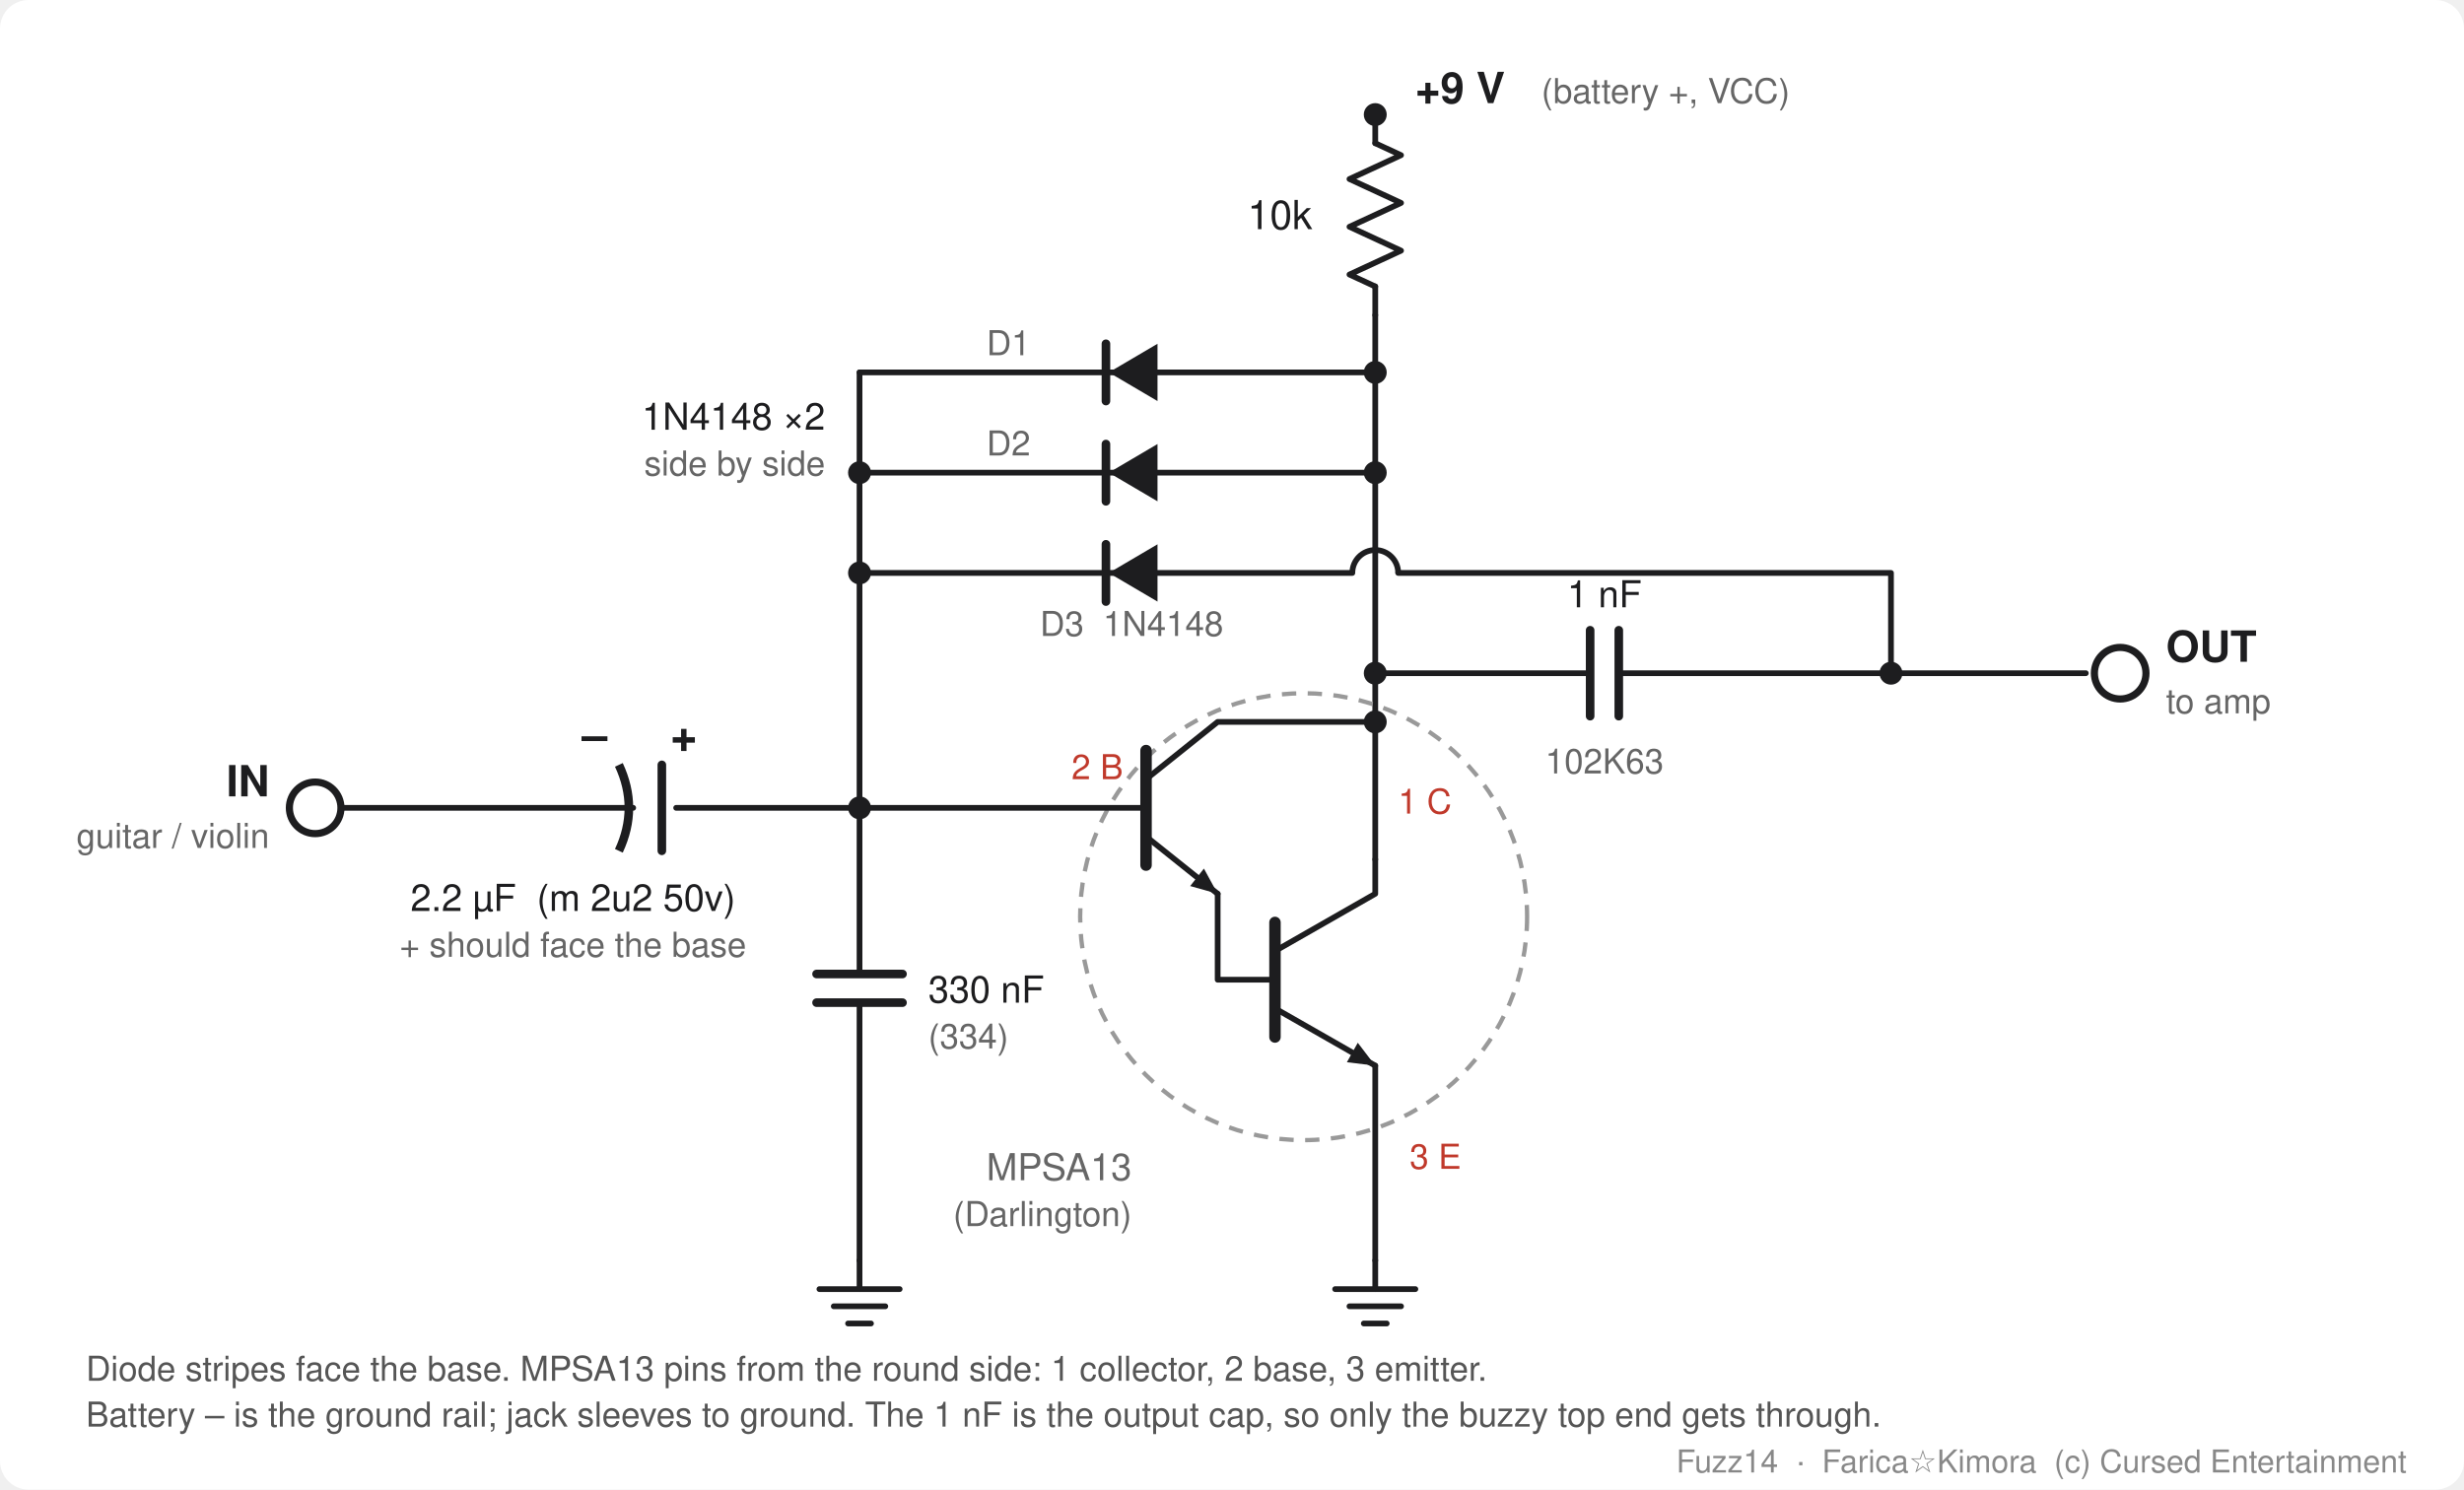
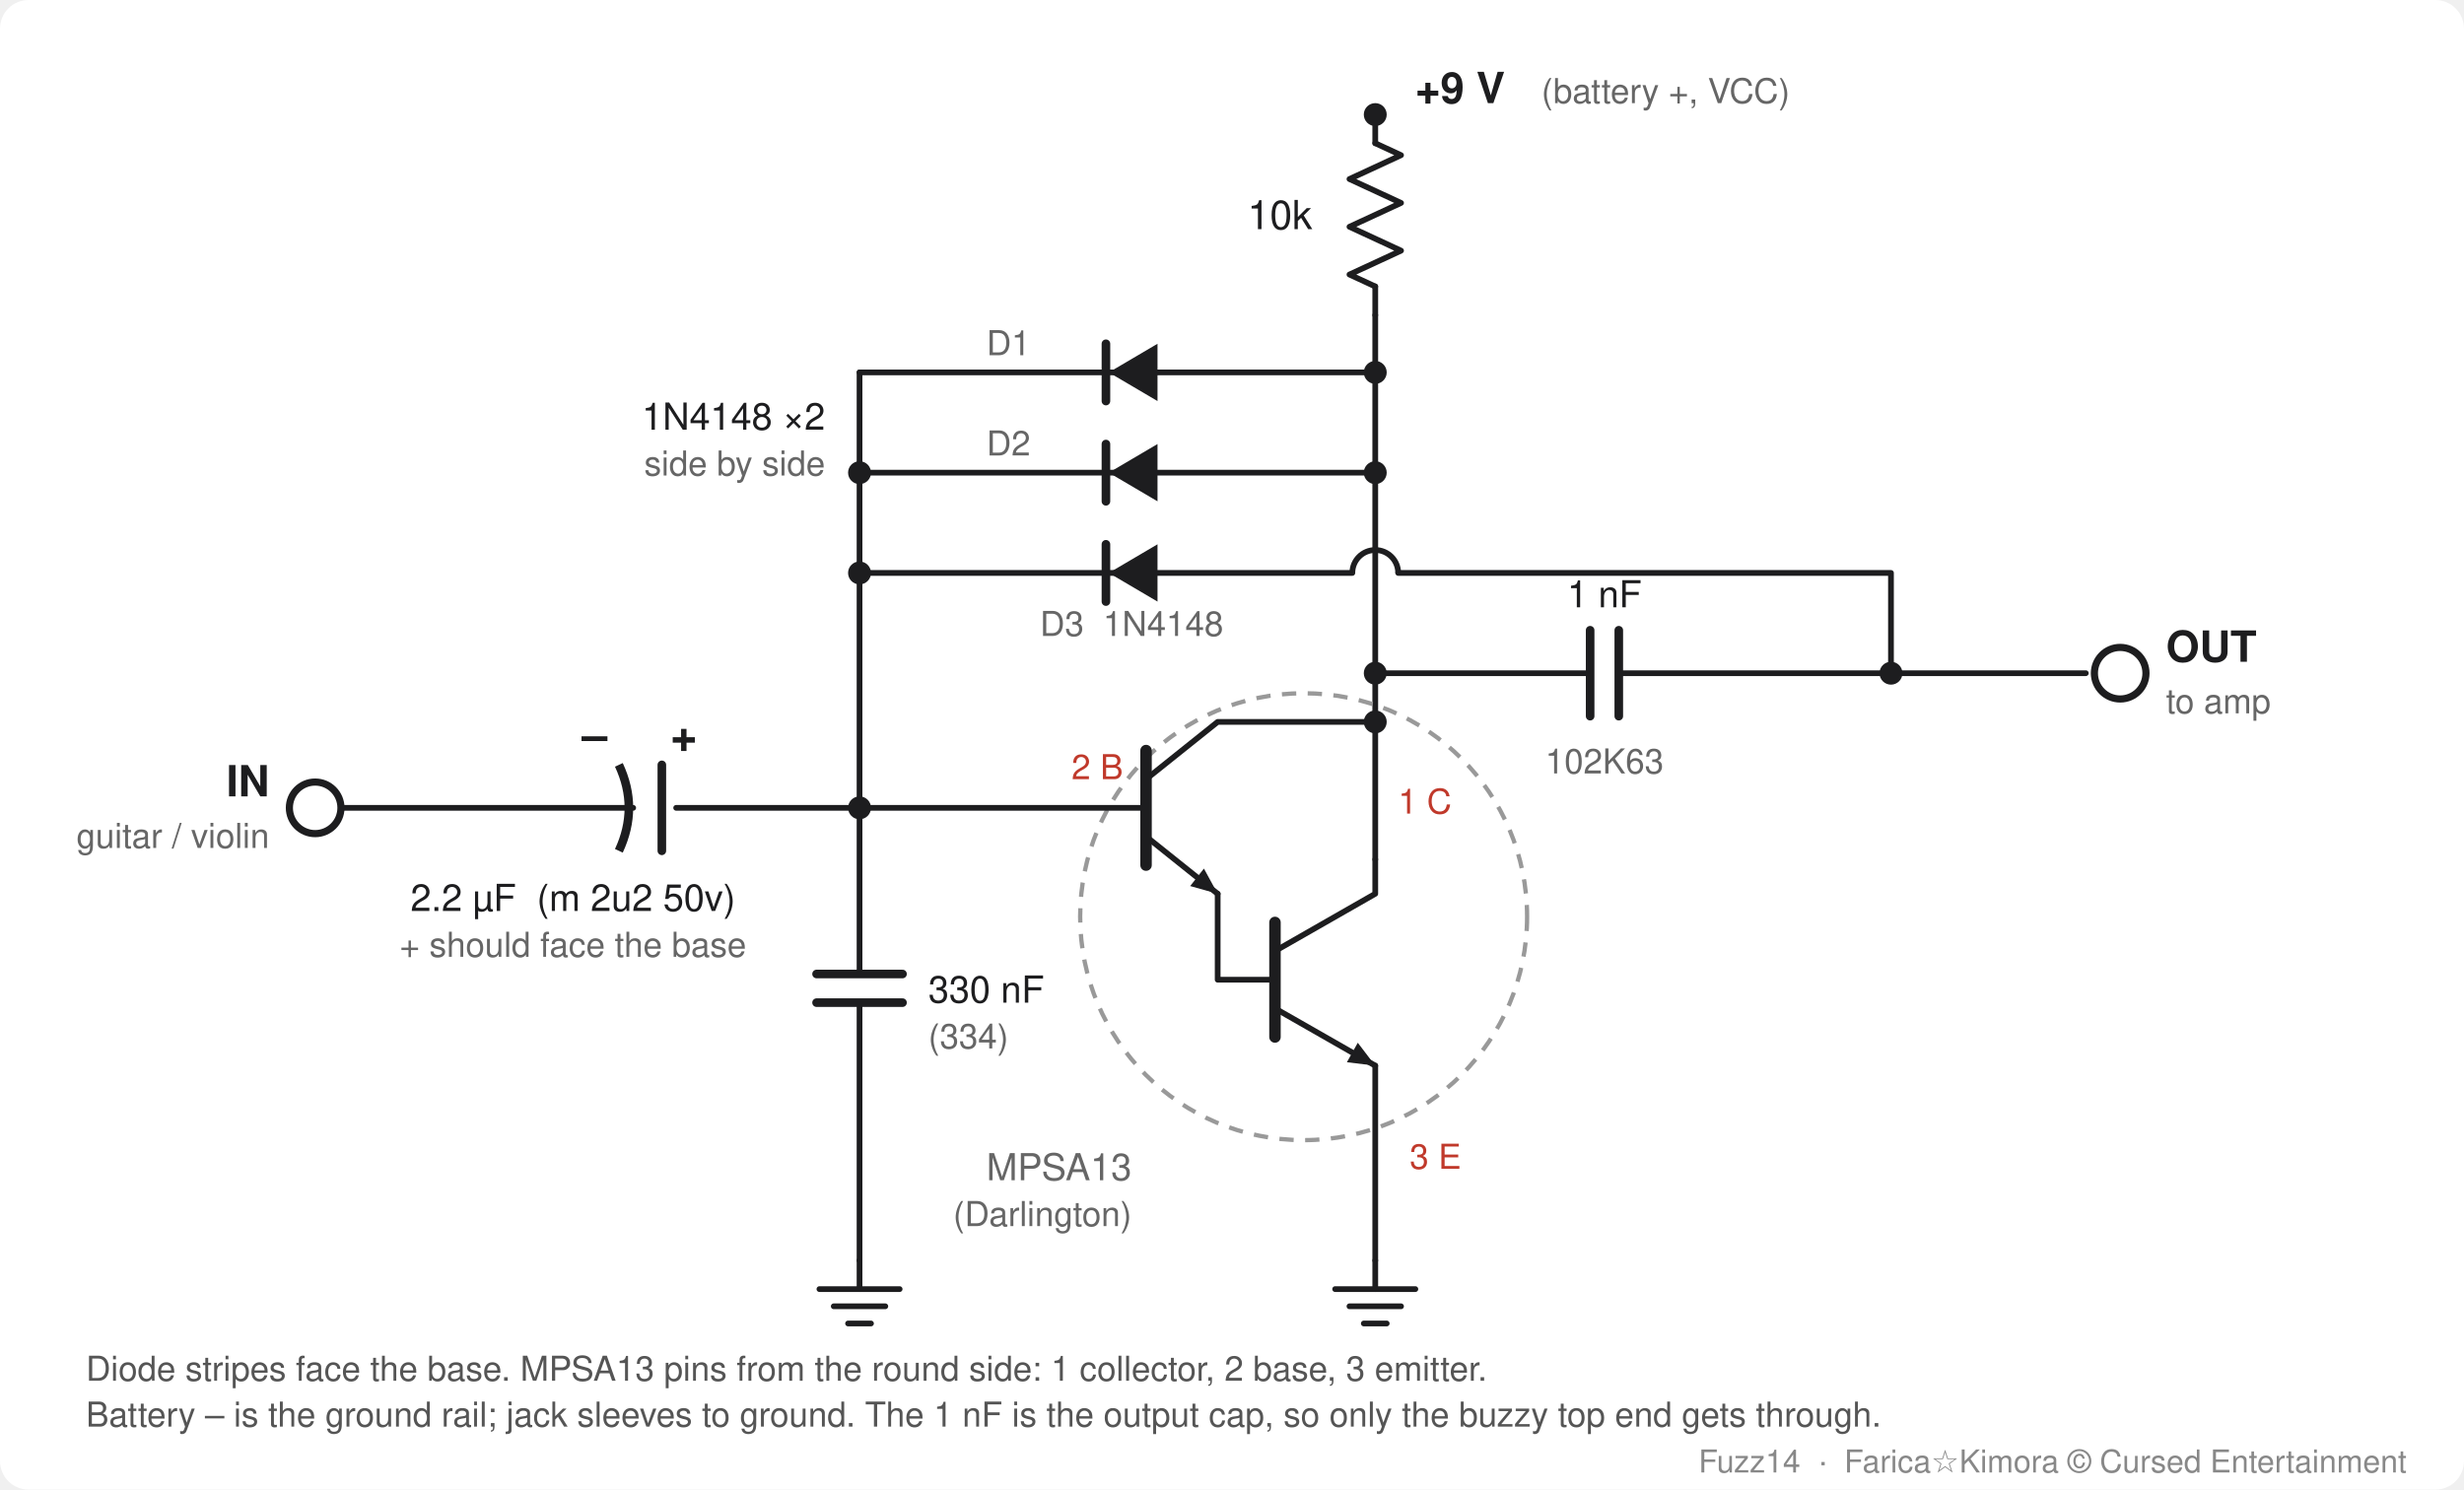
<svg xmlns="http://www.w3.org/2000/svg" viewBox="0 0 860 520" width="860" height="520" font-family="Segoe UI, Helvetica, Arial, sans-serif">
  <rect width="860" height="520" rx="10" fill="#ffffff" />
  <circle cx="480" cy="40" r="4" fill="#1d1d1f" />
  <text xml:space="preserve" x="494" y="36" font-size="15" text-anchor="start" fill="#1d1d1f" font-weight="bold">+9 V</text>
  <text xml:space="preserve" x="538" y="36" font-size="12" text-anchor="start" fill="#666" font-weight="normal">(battery +, VCC)</text>
  <polyline points="480,40 480,50" fill="none" stroke="#1d1d1f" stroke-width="2" stroke-linejoin="round" stroke-linecap="round" />
  <polyline points="480,50 489,54.167 471,62.5 489,70.833 471,79.167 489,87.5 471,95.833 480,100" fill="none" stroke="#1d1d1f" stroke-width="2" stroke-linejoin="round" stroke-linecap="round" />
  <polyline points="480,100 480,110" fill="none" stroke="#1d1d1f" stroke-width="2" stroke-linejoin="round" stroke-linecap="round" />
  <text xml:space="preserve" x="458" y="80" font-size="14" text-anchor="end" fill="#1d1d1f" font-weight="normal">10k</text>
  <polyline points="480,110 480,300" fill="none" stroke="#1d1d1f" stroke-width="2" stroke-linejoin="round" stroke-linecap="round" />
  <circle cx="480" cy="130" r="4" fill="#1d1d1f" />
  <polyline points="480,130 300,130" fill="none" stroke="#1d1d1f" stroke-width="2" stroke-linejoin="round" stroke-linecap="round" />
  <polygon points="404,120 404,140 387,130" fill="#1d1d1f" />
  <polyline points="386,120 386,140" fill="none" stroke="#1d1d1f" stroke-width="3" stroke-linejoin="round" stroke-linecap="round" />
  <circle cx="480" cy="165" r="4" fill="#1d1d1f" />
  <polyline points="480,165 300,165" fill="none" stroke="#1d1d1f" stroke-width="2" stroke-linejoin="round" stroke-linecap="round" />
  <polygon points="404,155 404,175 387,165" fill="#1d1d1f" />
  <polyline points="386,155 386,175" fill="none" stroke="#1d1d1f" stroke-width="3" stroke-linejoin="round" stroke-linecap="round" />
  <circle cx="300" cy="165" r="4" fill="#1d1d1f" />
  <text xml:space="preserve" x="352" y="124" font-size="12" text-anchor="middle" fill="#666" font-weight="normal">D1</text>
  <text xml:space="preserve" x="352" y="159" font-size="12" text-anchor="middle" fill="#666" font-weight="normal">D2</text>
  <text xml:space="preserve" x="288" y="150" font-size="13" text-anchor="end" fill="#1d1d1f" font-weight="normal">1N4148 ×2</text>
  <text xml:space="preserve" x="288" y="166" font-size="12" text-anchor="end" fill="#666" font-weight="normal">side by side</text>
  <circle cx="480" cy="235" r="4" fill="#1d1d1f" />
  <polyline points="480,235 555,235" fill="none" stroke="#1d1d1f" stroke-width="2" stroke-linejoin="round" stroke-linecap="round" />
  <polyline points="555,220 555,250" fill="none" stroke="#1d1d1f" stroke-width="3" stroke-linejoin="round" stroke-linecap="round" />
  <polyline points="565,220 565,250" fill="none" stroke="#1d1d1f" stroke-width="3" stroke-linejoin="round" stroke-linecap="round" />
  <polyline points="565,235 660,235" fill="none" stroke="#1d1d1f" stroke-width="2" stroke-linejoin="round" stroke-linecap="round" />
  <circle cx="660" cy="235" r="4" fill="#1d1d1f" />
  <text xml:space="preserve" x="560" y="212" font-size="13" text-anchor="middle" fill="#1d1d1f" font-weight="normal">1 nF</text>
  <text xml:space="preserve" x="560" y="270" font-size="12" text-anchor="middle" fill="#666" font-weight="normal">102K63</text>
  <polyline points="660,235 728,235" fill="none" stroke="#1d1d1f" stroke-width="2" stroke-linejoin="round" stroke-linecap="round" />
  <circle cx="740" cy="235" r="9" fill="#fff" stroke="#1d1d1f" stroke-width="2.5" />
  <text xml:space="preserve" x="756" y="231" font-size="15" text-anchor="start" fill="#1d1d1f" font-weight="bold">OUT</text>
  <text xml:space="preserve" x="756" y="249" font-size="12" text-anchor="start" fill="#666" font-weight="normal">to amp</text>
  <polyline points="660,235 660,200 488,200" fill="none" stroke="#1d1d1f" stroke-width="2" stroke-linejoin="round" stroke-linecap="round" />
  <path d="M472,200 A8,8 0 0 1 488,200" fill="none" stroke="#1d1d1f" stroke-width="2" />
  <polyline points="472,200 300,200" fill="none" stroke="#1d1d1f" stroke-width="2" stroke-linejoin="round" stroke-linecap="round" />
  <circle cx="300" cy="200" r="4" fill="#1d1d1f" />
  <polygon points="404,190 404,210 387,200" fill="#1d1d1f" />
  <polyline points="386,190 386,210" fill="none" stroke="#1d1d1f" stroke-width="3" stroke-linejoin="round" stroke-linecap="round" />
  <text xml:space="preserve" x="395" y="222" font-size="12" text-anchor="middle" fill="#666" font-weight="normal">D3  1N4148</text>
  <polyline points="300,130 300,282" fill="none" stroke="#1d1d1f" stroke-width="2" stroke-linejoin="round" stroke-linecap="round" />
  <circle cx="455" cy="320" r="78" fill="none" stroke="#999" stroke-width="1.5" stroke-dasharray="5 4" />
  <polyline points="400,262 400,302" fill="none" stroke="#1d1d1f" stroke-width="4" stroke-linejoin="round" stroke-linecap="round" />
  <polyline points="400,272 425,252 480,252" fill="none" stroke="#1d1d1f" stroke-width="2" stroke-linejoin="round" stroke-linecap="round" />
  <circle cx="480" cy="252" r="4" fill="#1d1d1f" />
  <polyline points="400,292 425,312" fill="none" stroke="#1d1d1f" stroke-width="2" stroke-linejoin="round" stroke-linecap="round" />
  <polygon points="425.0,312.0 415.4,309.3 420.2,303.2" fill="#1d1d1f" />
  <polyline points="445,322 445,362" fill="none" stroke="#1d1d1f" stroke-width="4" stroke-linejoin="round" stroke-linecap="round" />
  <polyline points="425,312 425,342 445,342" fill="none" stroke="#1d1d1f" stroke-width="2" stroke-linejoin="round" stroke-linecap="round" />
  <polyline points="445,332 480,312 480,300" fill="none" stroke="#1d1d1f" stroke-width="2" stroke-linejoin="round" stroke-linecap="round" />
  <polyline points="445,352 480,372" fill="none" stroke="#1d1d1f" stroke-width="2" stroke-linejoin="round" stroke-linecap="round" />
  <polygon points="480.0,372.0 470.1,370.8 473.9,364.0" fill="#1d1d1f" />
  <text xml:space="preserve" x="488" y="284" font-size="12" text-anchor="start" fill="#c0392b" font-weight="normal">1 C</text>
  <text xml:space="preserve" x="392" y="272" font-size="12" text-anchor="end" fill="#c0392b" font-weight="normal">2 B</text>
  <text xml:space="preserve" x="492" y="408" font-size="12" text-anchor="start" fill="#c0392b" font-weight="normal">3 E</text>
  <text xml:space="preserve" x="395" y="412" font-size="13" text-anchor="end" fill="#666" font-weight="normal">MPSA13</text>
  <text xml:space="preserve" x="395" y="428" font-size="12" text-anchor="end" fill="#666" font-weight="normal">(Darlington)</text>
  <polyline points="300,282 400,282" fill="none" stroke="#1d1d1f" stroke-width="2" stroke-linejoin="round" stroke-linecap="round" />
  <circle cx="300" cy="282" r="4" fill="#1d1d1f" />
  <polyline points="300,282 236,282" fill="none" stroke="#1d1d1f" stroke-width="2" stroke-linejoin="round" stroke-linecap="round" />
  <path d="M216,267 Q223,282 216,297" fill="none" stroke="#1d1d1f" stroke-width="3" />
  <polyline points="231,267 231,297" fill="none" stroke="#1d1d1f" stroke-width="3" stroke-linejoin="round" stroke-linecap="round" />
  <polyline points="221,282 120,282" fill="none" stroke="#1d1d1f" stroke-width="2" stroke-linejoin="round" stroke-linecap="round" />
  <text xml:space="preserve" x="234" y="262" font-size="16" text-anchor="start" fill="#1d1d1f" font-weight="bold">+</text>
  <text xml:space="preserve" x="212" y="262" font-size="16" text-anchor="end" fill="#1d1d1f" font-weight="bold">–</text>
  <text xml:space="preserve" x="200" y="318" font-size="13" text-anchor="middle" fill="#1d1d1f" font-weight="normal">2.2 µF  (m 2u2 50v)</text>
  <text xml:space="preserve" x="200" y="334" font-size="12" text-anchor="middle" fill="#666" font-weight="normal">+ should face the base</text>
  <circle cx="110" cy="282" r="9" fill="#fff" stroke="#1d1d1f" stroke-width="2.5" />
  <text xml:space="preserve" x="94" y="278" font-size="15" text-anchor="end" fill="#1d1d1f" font-weight="bold">IN</text>
  <text xml:space="preserve" x="94" y="296" font-size="12" text-anchor="end" fill="#666" font-weight="normal">guitar / violin</text>
  <polyline points="300,282 300,340" fill="none" stroke="#1d1d1f" stroke-width="2" stroke-linejoin="round" stroke-linecap="round" />
  <polyline points="285,340 315,340" fill="none" stroke="#1d1d1f" stroke-width="3" stroke-linejoin="round" stroke-linecap="round" />
  <polyline points="285,350 315,350" fill="none" stroke="#1d1d1f" stroke-width="3" stroke-linejoin="round" stroke-linecap="round" />
  <polyline points="300,350 300,440" fill="none" stroke="#1d1d1f" stroke-width="2" stroke-linejoin="round" stroke-linecap="round" />
  <polyline points="300,440 300,450" fill="none" stroke="#1d1d1f" stroke-width="2" stroke-linejoin="round" stroke-linecap="round" />
  <polyline points="286,450 314,450" fill="none" stroke="#1d1d1f" stroke-width="2" stroke-linejoin="round" stroke-linecap="round" />
  <polyline points="291,456 309,456" fill="none" stroke="#1d1d1f" stroke-width="2" stroke-linejoin="round" stroke-linecap="round" />
  <polyline points="296,462 304,462" fill="none" stroke="#1d1d1f" stroke-width="2" stroke-linejoin="round" stroke-linecap="round" />
  <text xml:space="preserve" x="324" y="350" font-size="13" text-anchor="start" fill="#1d1d1f" font-weight="normal">330 nF</text>
  <text xml:space="preserve" x="324" y="366" font-size="12" text-anchor="start" fill="#666" font-weight="normal">(334)</text>
  <polyline points="480,372 480,440" fill="none" stroke="#1d1d1f" stroke-width="2" stroke-linejoin="round" stroke-linecap="round" />
  <polyline points="480,440 480,450" fill="none" stroke="#1d1d1f" stroke-width="2" stroke-linejoin="round" stroke-linecap="round" />
  <polyline points="466,450 494,450" fill="none" stroke="#1d1d1f" stroke-width="2" stroke-linejoin="round" stroke-linecap="round" />
  <polyline points="471,456 489,456" fill="none" stroke="#1d1d1f" stroke-width="2" stroke-linejoin="round" stroke-linecap="round" />
  <polyline points="476,462 484,462" fill="none" stroke="#1d1d1f" stroke-width="2" stroke-linejoin="round" stroke-linecap="round" />
  <text xml:space="preserve" x="30" y="482" font-size="12" text-anchor="start" fill="#555" font-weight="normal">Diode stripes face the base. MPSA13 pins from the round side: 1 collector, 2 base, 3 emitter.</text>
  <text xml:space="preserve" x="30" y="498" font-size="12" text-anchor="start" fill="#555" font-weight="normal">Battery – is the ground rail; jack sleeves to ground. The 1 nF is the output cap, so only the buzzy top end gets through.</text>
-   <text xml:space="preserve" x="840" y="514" font-size="11" text-anchor="end" fill="#888" font-weight="normal">Fuzz14  ·  Farica☆Kimora  (c) Cursed Entertainment</text>
+   <text xml:space="preserve" x="840" y="514" font-size="11" text-anchor="end" fill="#888" font-weight="normal">Fuzz14  ·  Farica☆Kimora © Cursed Entertainment</text>
</svg>
